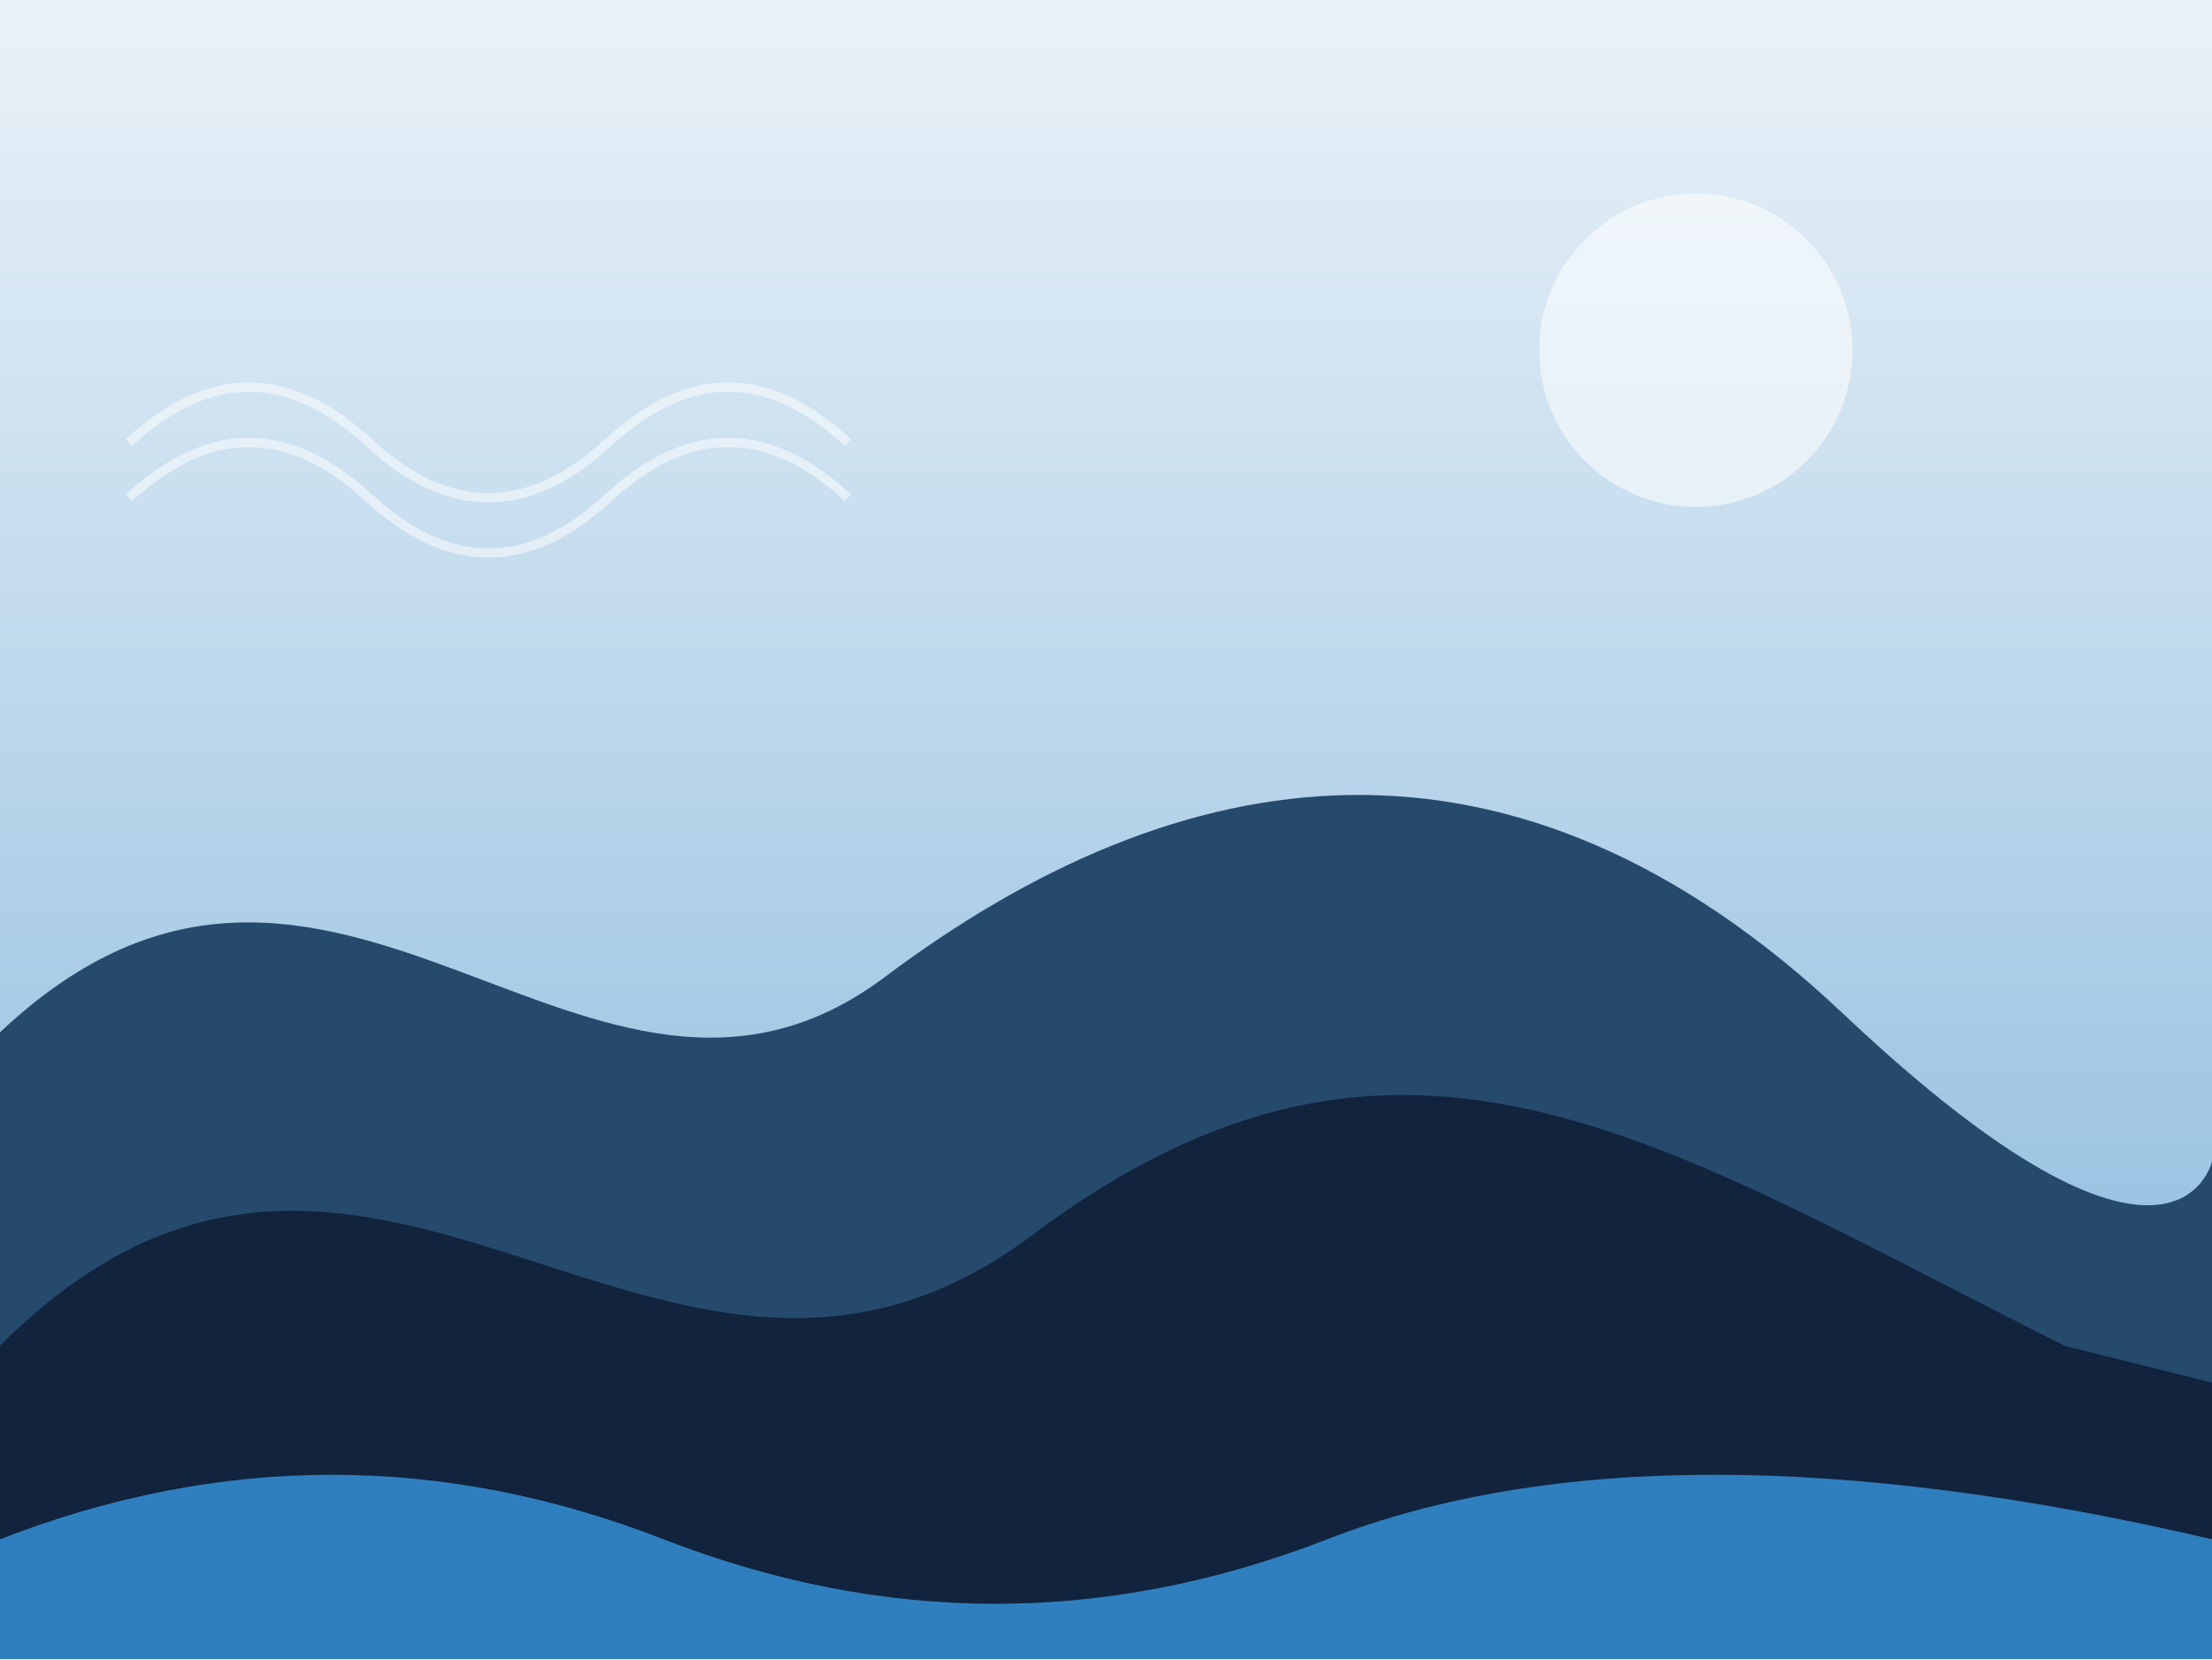
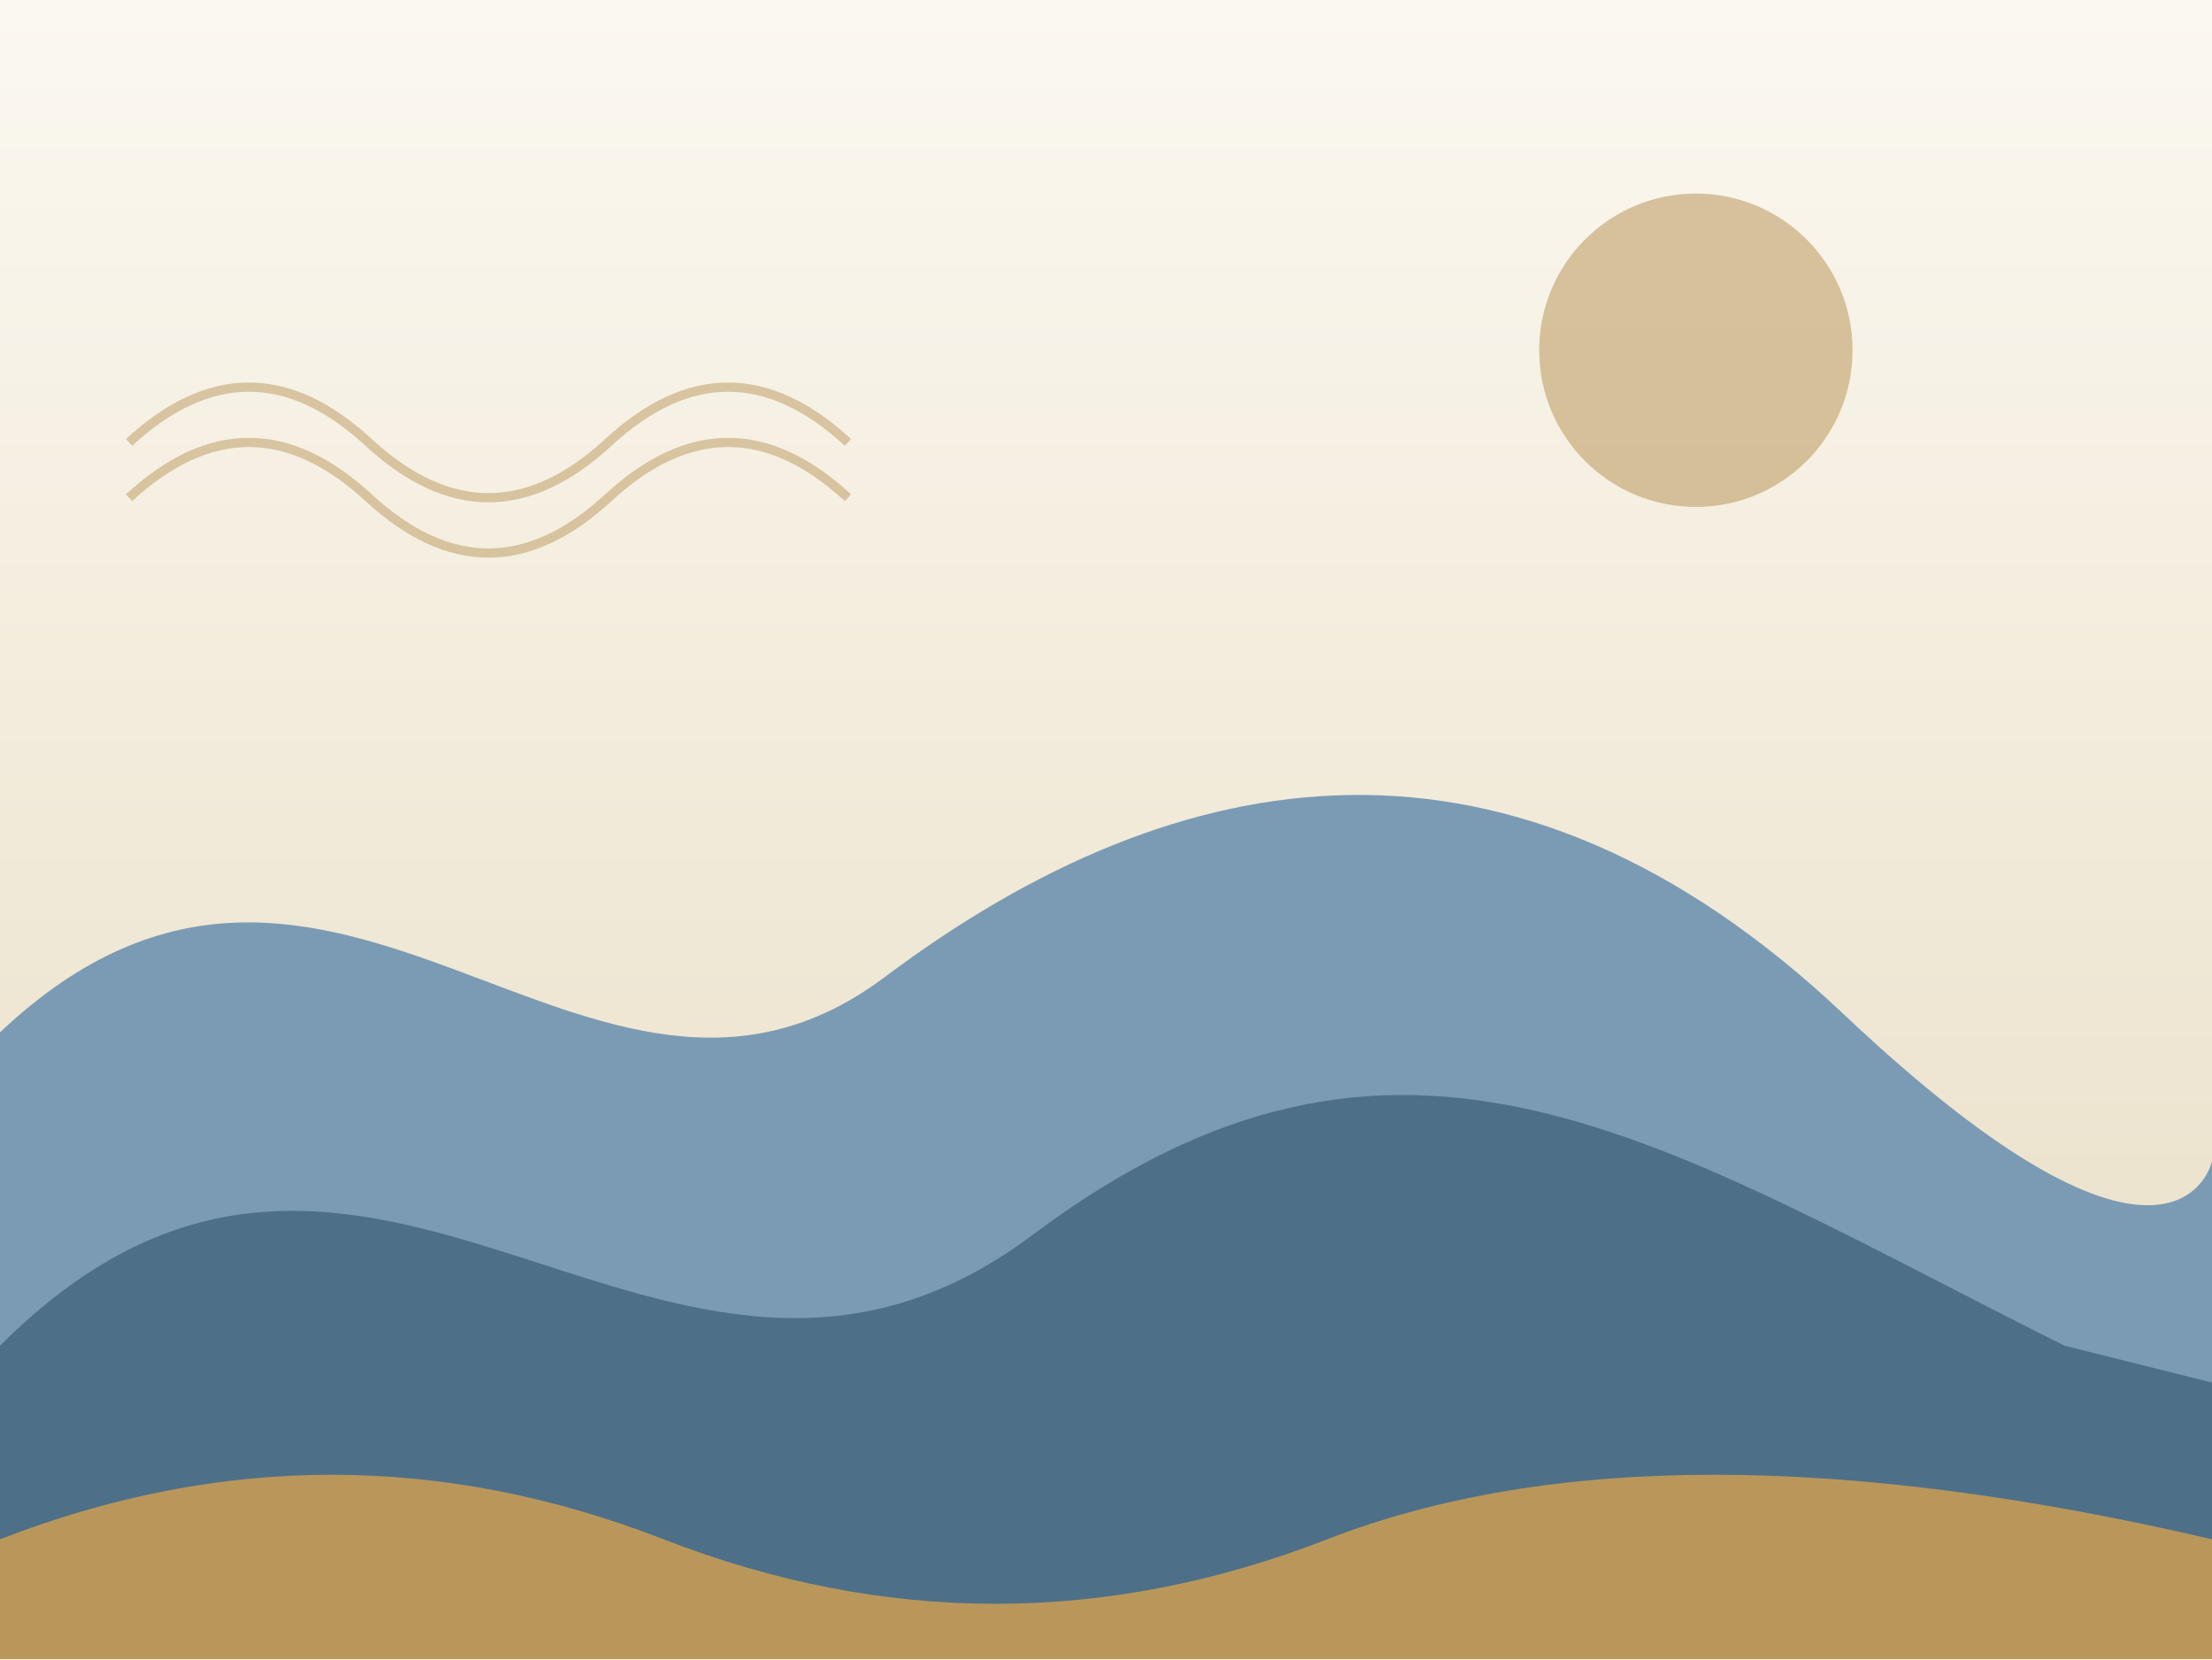
<svg xmlns="http://www.w3.org/2000/svg" viewBox="0 0 1200 900">
  <defs>
    <linearGradient id="sea" x2="0" y2="1">
-       <stop stop-color="#eaf2f8" />
-       <stop offset="1" stop-color="#7fb3da" />
+       <stop stop-color="#FBF8F0" />
+       <stop offset="1" stop-color="#E7DCC2" />
    </linearGradient>
  </defs>
  <path fill="url(#sea)" d="M0 0h1200v900H0z" />
-   <circle cx="920" cy="190" r="85" fill="#ffffff" opacity=".55" />
-   <g fill="none" stroke="#ffffff" stroke-width="5" opacity=".5">
+   <circle cx="920" cy="190" r="85" fill="#B9975B" opacity=".55" />
+   <g fill="none" stroke="#B9975B" stroke-width="5" opacity=".5">
    <path d="M70 240q65-60 130 0t130 0t130 0" />
    <path d="M70 270q65-60 130 0t130 0t130 0" />
  </g>
-   <path d="M0 560C180 390 320 650 480 530S820 380 1000 550s200 80 200 80v270H0Z" fill="#264A6B" />
-   <path d="M0 730C200 530 360 820 560 670S900 620 1120 730l80 20v150H0Z" fill="#12233d" />
-   <path d="M0 835q180-70 360 0t360 0t480 0v65H0Z" fill="#2f7fbf" />
+   <path d="M0 560C180 390 320 650 480 530S820 380 1000 550s200 80 200 80v270H0Z" fill="#7B9BB4" />
+   <path d="M0 730C200 530 360 820 560 670S900 620 1120 730l80 20v150H0Z" fill="#4E6F88" />
+   <path d="M0 835q180-70 360 0t360 0t480 0v65H0Z" fill="#B9975B" />
</svg>
